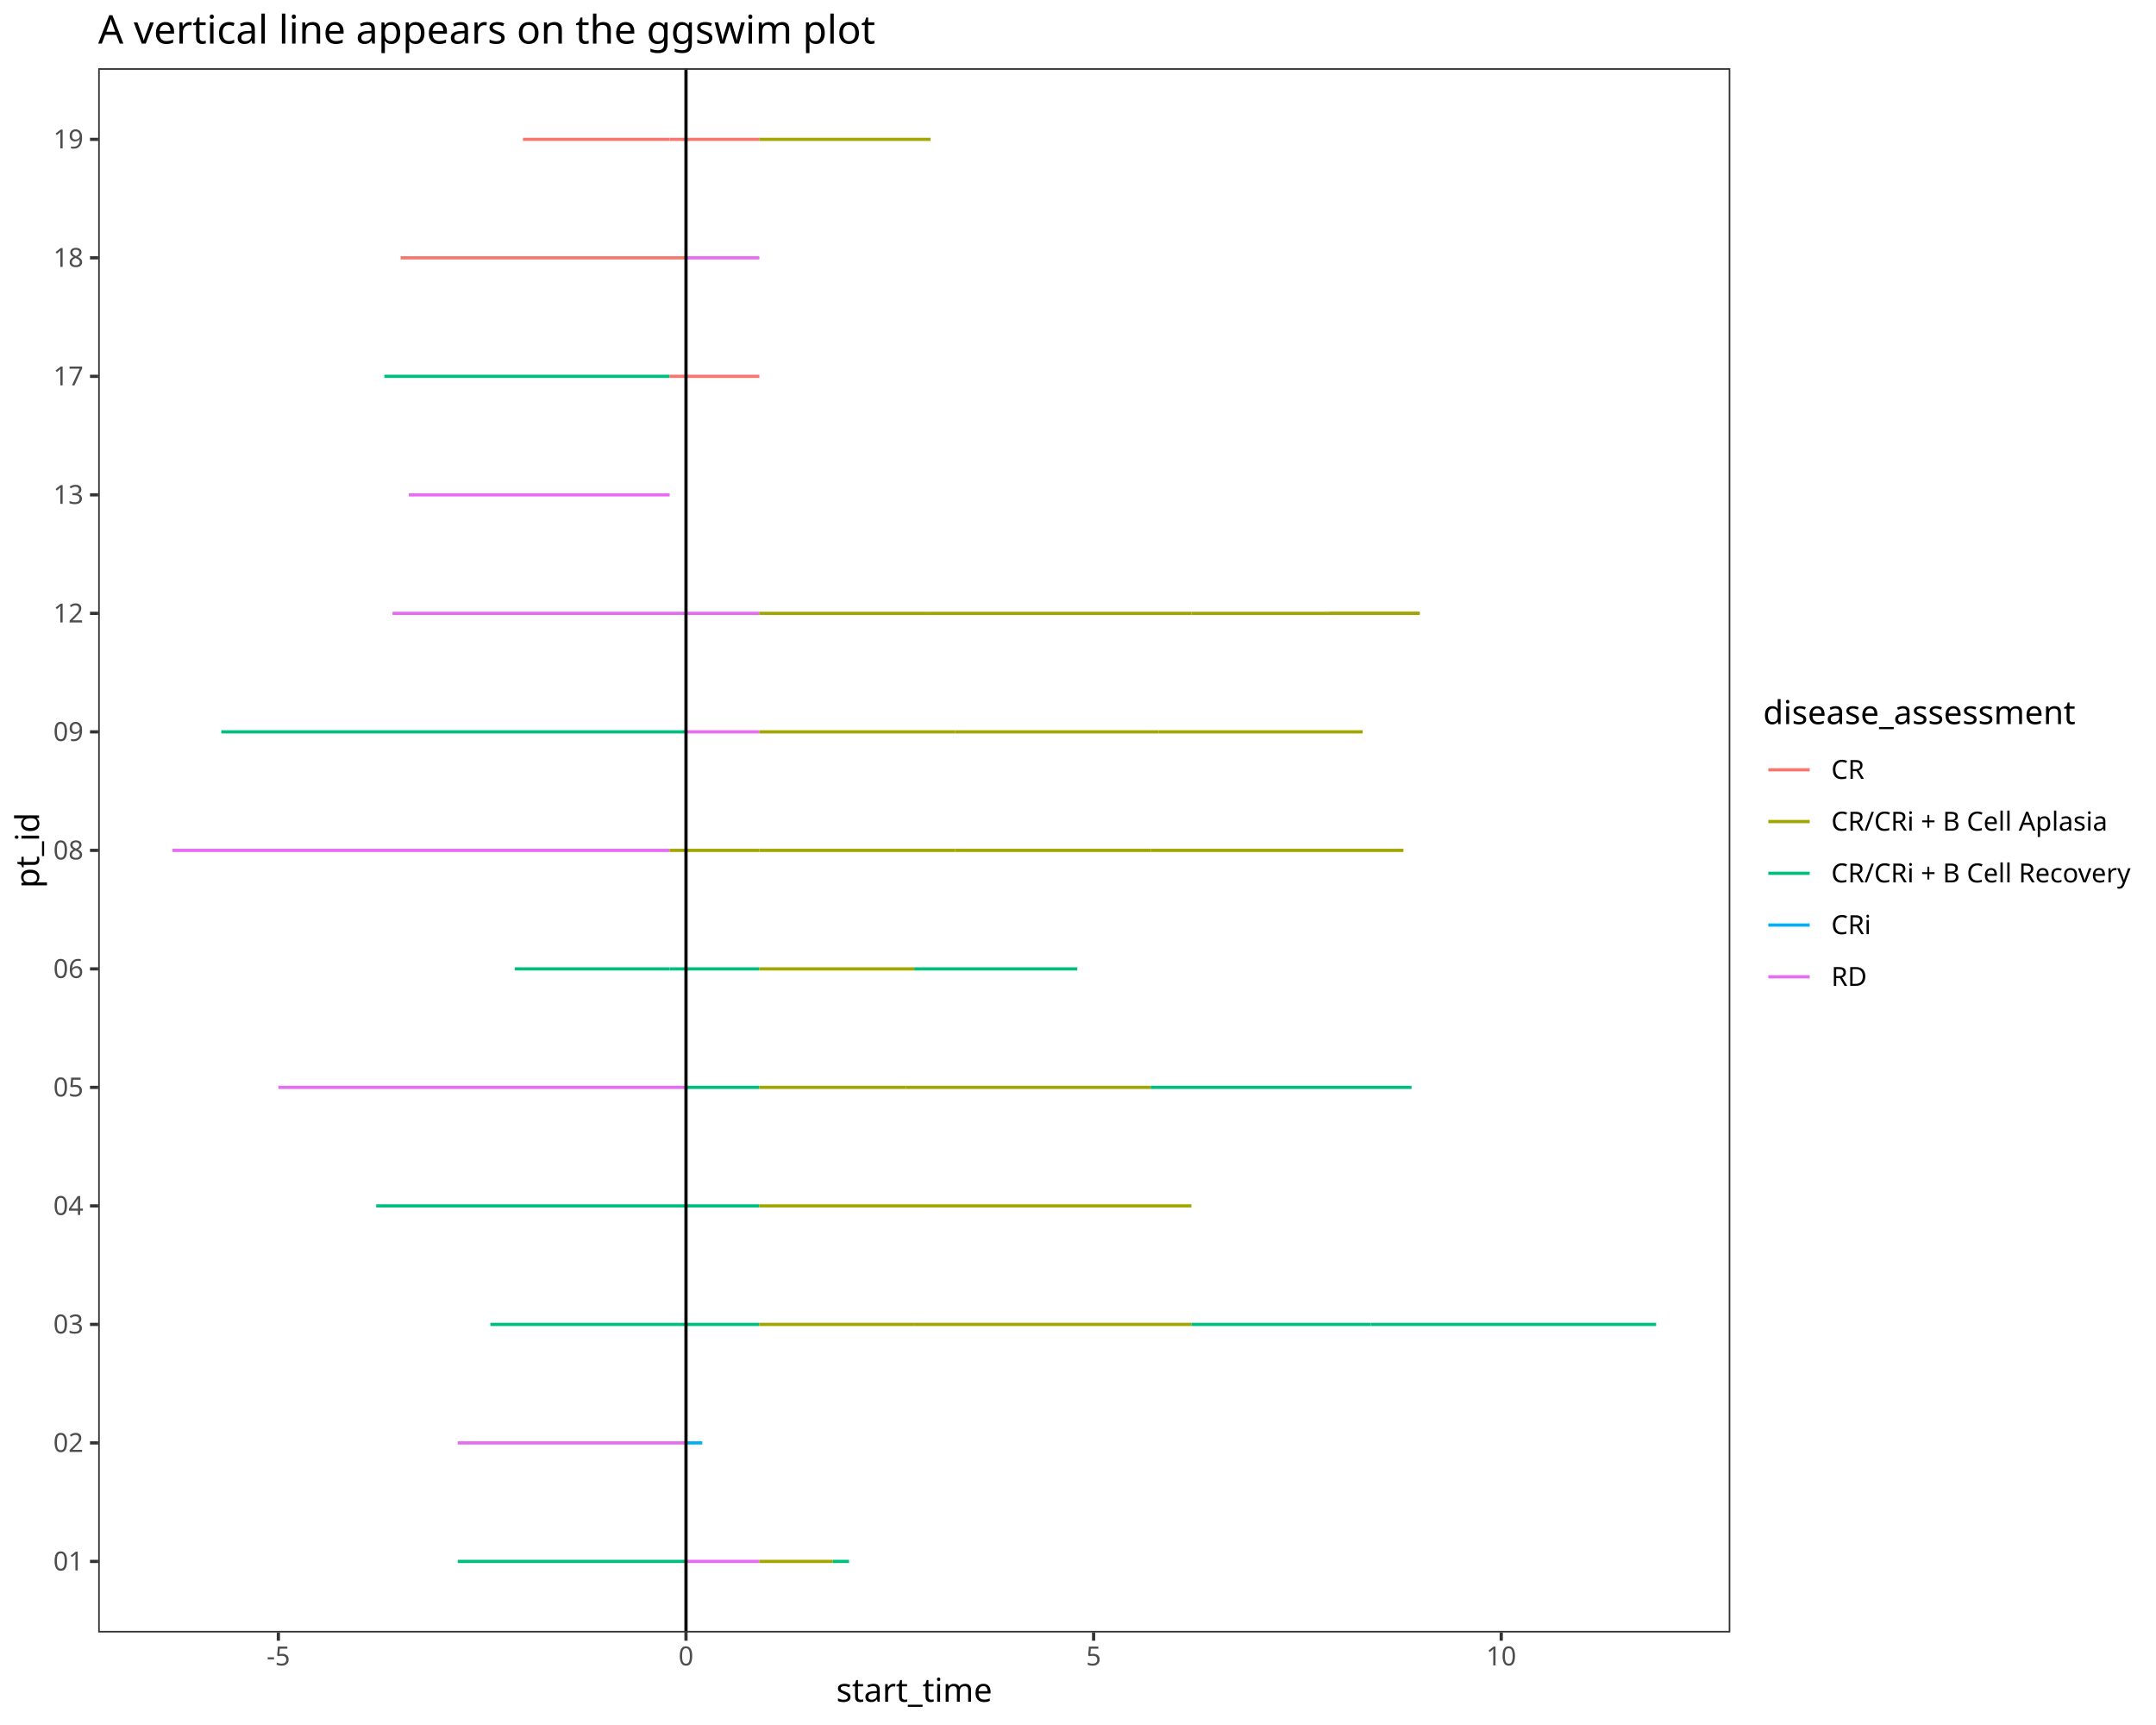
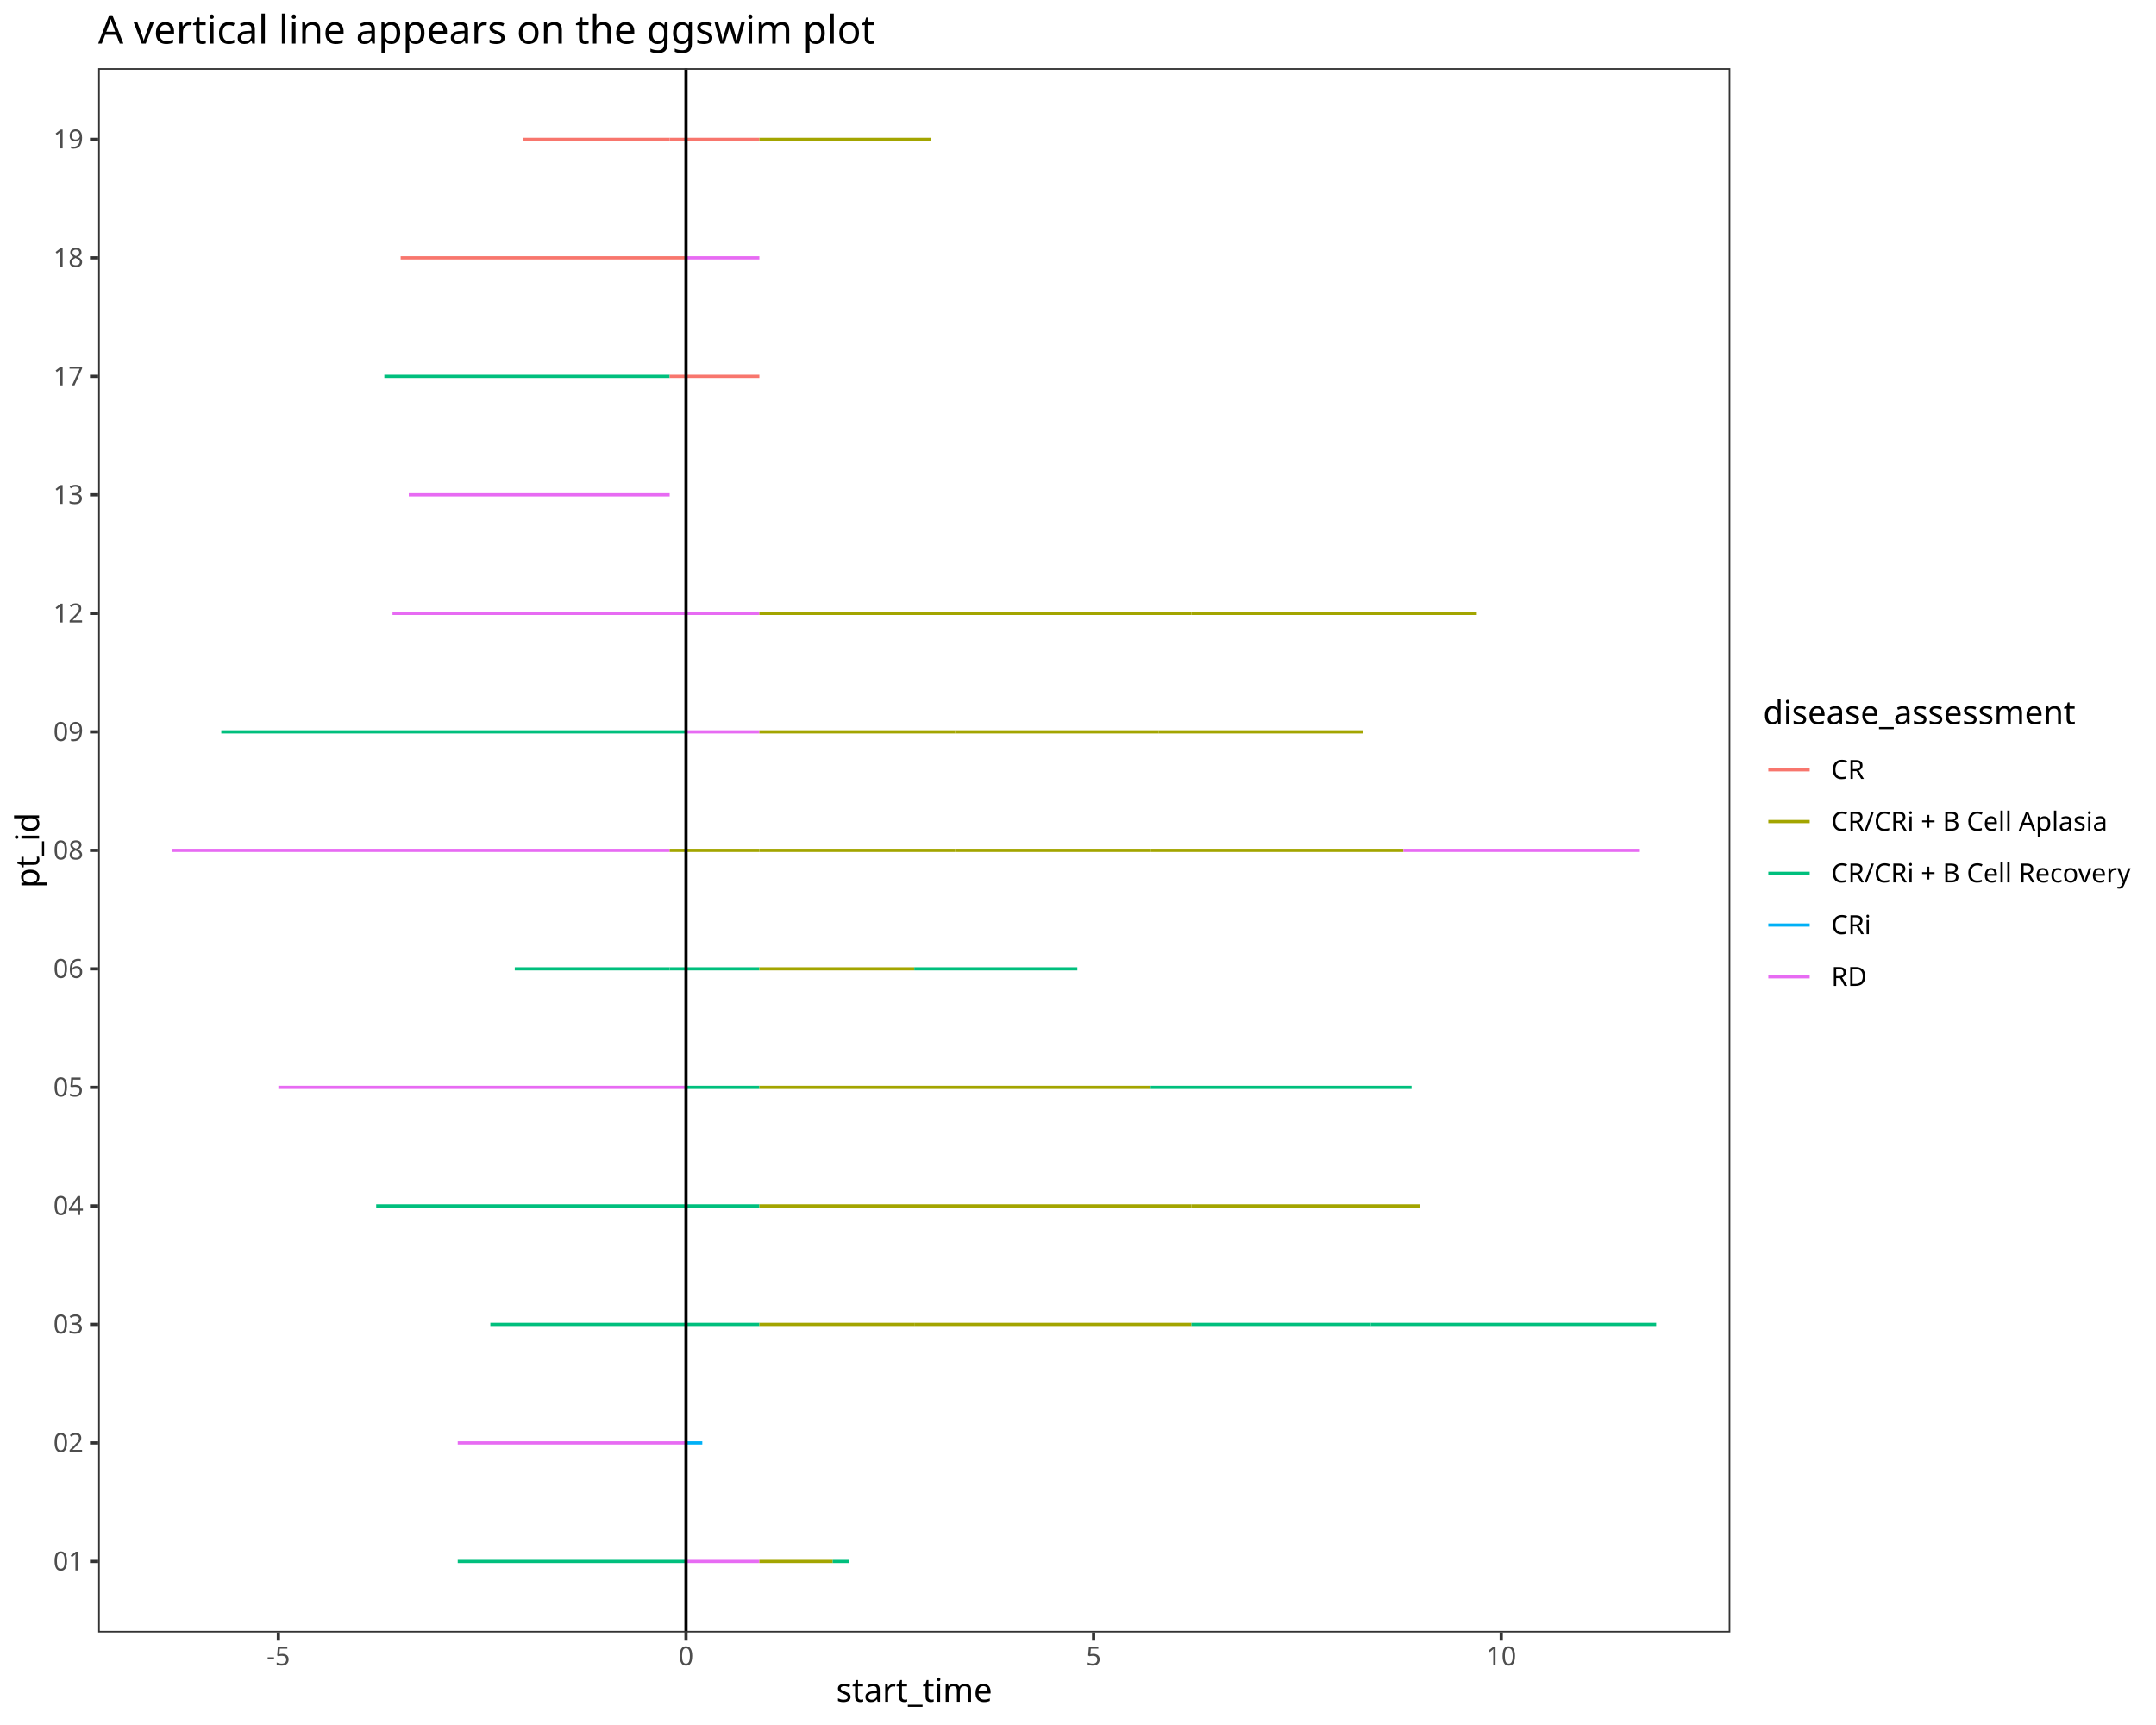
<svg xmlns="http://www.w3.org/2000/svg" class="svglite" data-engine-version="2.0" width="720.00pt" height="576.00pt" viewBox="0 0 720.00 576.00">
  <defs>
    <style type="text/css">
    .svglite line, .svglite polyline, .svglite polygon, .svglite path, .svglite rect, .svglite circle {
      fill: none;
      stroke: #000000;
      stroke-linecap: round;
      stroke-linejoin: round;
      stroke-miterlimit: 10.00;
    }
  </style>
  </defs>
  <rect width="100%" height="100%" style="stroke: none; fill: #FFFFFF;" />
  <defs>
    <clipPath id="cpMC4wMHw3MjAuMDB8MC4wMHw1NzYuMDA=">
      <rect x="0.00" y="0.00" width="720.00" height="576.00" />
    </clipPath>
  </defs>
  <g clip-path="url(#cpMC4wMHw3MjAuMDB8MC4wMHw1NzYuMDA=)">
    <rect x="0.00" y="0.00" width="720.00" height="576.00" style="stroke-width: 1.07; stroke: #FFFFFF; fill: #FFFFFF;" />
  </g>
  <defs>
    <clipPath id="cpMzIuNzl8NTc3Ljg0fDIyLjc4fDU0NS4xMQ==">
      <rect x="32.79" y="22.78" width="545.05" height="522.33" />
    </clipPath>
  </defs>
  <g clip-path="url(#cpMzIuNzl8NTc3Ljg0fDIyLjc4fDU0NS4xMQ==)">
    <rect x="32.79" y="22.78" width="545.05" height="522.33" style="stroke-width: 1.07; stroke: none; fill: #FFFFFF;" />
    <line x1="152.86" y1="521.37" x2="229.09" y2="521.37" style="stroke-width: 1.07; stroke: #00BF7D; stroke-linecap: butt;" />
    <line x1="229.09" y1="521.37" x2="253.59" y2="521.37" style="stroke-width: 1.07; stroke: #E76BF3; stroke-linecap: butt;" />
    <line x1="253.59" y1="521.37" x2="278.09" y2="521.37" style="stroke-width: 1.07; stroke: #A3A500; stroke-linecap: butt;" />
    <line x1="278.09" y1="521.37" x2="283.54" y2="521.37" style="stroke-width: 1.07; stroke: #00BF7D; stroke-linecap: butt;" />
    <line x1="152.86" y1="481.80" x2="229.09" y2="481.80" style="stroke-width: 1.07; stroke: #E76BF3; stroke-linecap: butt;" />
    <line x1="229.09" y1="481.80" x2="234.53" y2="481.80" style="stroke-width: 1.07; stroke: #00B0F6; stroke-linecap: butt;" />
    <line x1="163.75" y1="442.23" x2="229.09" y2="442.23" style="stroke-width: 1.07; stroke: #00BF7D; stroke-linecap: butt;" />
    <line x1="229.09" y1="442.23" x2="253.59" y2="442.23" style="stroke-width: 1.07; stroke: #00BF7D; stroke-linecap: butt;" />
    <line x1="253.59" y1="442.23" x2="305.32" y2="442.23" style="stroke-width: 1.07; stroke: #A3A500; stroke-linecap: butt;" />
    <line x1="305.32" y1="442.23" x2="397.88" y2="442.23" style="stroke-width: 1.07; stroke: #A3A500; stroke-linecap: butt;" />
    <line x1="397.88" y1="442.23" x2="457.78" y2="442.23" style="stroke-width: 1.07; stroke: #00BF7D; stroke-linecap: butt;" />
    <line x1="457.78" y1="442.23" x2="553.07" y2="442.23" style="stroke-width: 1.07; stroke: #00BF7D; stroke-linecap: butt;" />
    <line x1="553.07" y1="442.23" x2="553.07" y2="442.23" style="stroke-width: 1.07; stroke: #00BF7D; stroke-linecap: butt;" />
    <line x1="125.63" y1="402.66" x2="229.09" y2="402.66" style="stroke-width: 1.07; stroke: #00BF7D; stroke-linecap: butt;" />
    <line x1="229.09" y1="402.66" x2="253.59" y2="402.66" style="stroke-width: 1.07; stroke: #00BF7D; stroke-linecap: butt;" />
    <line x1="253.59" y1="402.66" x2="310.76" y2="402.66" style="stroke-width: 1.07; stroke: #A3A500; stroke-linecap: butt;" />
    <line x1="310.76" y1="402.66" x2="397.88" y2="402.66" style="stroke-width: 1.07; stroke: #A3A500; stroke-linecap: butt;" />
+     <line x1="397.88" y1="402.66" x2="474.11" y2="402.66" style="stroke-width: 1.07; stroke: #A3A500; stroke-linecap: butt;" />
    <line x1="92.96" y1="363.09" x2="229.09" y2="363.09" style="stroke-width: 1.07; stroke: #E76BF3; stroke-linecap: butt;" />
    <line x1="229.09" y1="363.09" x2="253.59" y2="363.09" style="stroke-width: 1.07; stroke: #00BF7D; stroke-linecap: butt;" />
    <line x1="253.59" y1="363.09" x2="302.60" y2="363.09" style="stroke-width: 1.07; stroke: #A3A500; stroke-linecap: butt;" />
    <line x1="302.60" y1="363.09" x2="384.27" y2="363.09" style="stroke-width: 1.07; stroke: #A3A500; stroke-linecap: butt;" />
    <line x1="384.27" y1="363.09" x2="471.39" y2="363.09" style="stroke-width: 1.07; stroke: #00BF7D; stroke-linecap: butt;" />
    <line x1="171.91" y1="323.52" x2="223.64" y2="323.52" style="stroke-width: 1.07; stroke: #00BF7D; stroke-linecap: butt;" />
    <line x1="223.64" y1="323.52" x2="253.59" y2="323.52" style="stroke-width: 1.07; stroke: #00BF7D; stroke-linecap: butt;" />
    <line x1="253.59" y1="323.52" x2="305.32" y2="323.52" style="stroke-width: 1.07; stroke: #A3A500; stroke-linecap: butt;" />
    <line x1="305.32" y1="323.52" x2="359.77" y2="323.52" style="stroke-width: 1.07; stroke: #00BF7D; stroke-linecap: butt;" />
    <line x1="57.57" y1="283.95" x2="223.64" y2="283.95" style="stroke-width: 1.07; stroke: #E76BF3; stroke-linecap: butt;" />
    <line x1="223.64" y1="283.95" x2="253.59" y2="283.95" style="stroke-width: 1.07; stroke: #A3A500; stroke-linecap: butt;" />
    <line x1="253.59" y1="283.95" x2="318.93" y2="283.95" style="stroke-width: 1.07; stroke: #A3A500; stroke-linecap: butt;" />
    <line x1="318.93" y1="283.95" x2="384.27" y2="283.95" style="stroke-width: 1.07; stroke: #A3A500; stroke-linecap: butt;" />
    <line x1="384.27" y1="283.95" x2="468.67" y2="283.95" style="stroke-width: 1.07; stroke: #A3A500; stroke-linecap: butt;" />
+     <line x1="468.67" y1="283.95" x2="547.62" y2="283.95" style="stroke-width: 1.07; stroke: #E76BF3; stroke-linecap: butt;" />
    <line x1="73.90" y1="244.38" x2="229.09" y2="244.38" style="stroke-width: 1.07; stroke: #00BF7D; stroke-linecap: butt;" />
    <line x1="229.09" y1="244.38" x2="253.59" y2="244.38" style="stroke-width: 1.07; stroke: #E76BF3; stroke-linecap: butt;" />
    <line x1="253.59" y1="244.38" x2="318.93" y2="244.38" style="stroke-width: 1.07; stroke: #A3A500; stroke-linecap: butt;" />
    <line x1="318.93" y1="244.38" x2="386.99" y2="244.38" style="stroke-width: 1.07; stroke: #A3A500; stroke-linecap: butt;" />
    <line x1="386.99" y1="244.38" x2="455.06" y2="244.38" style="stroke-width: 1.07; stroke: #A3A500; stroke-linecap: butt;" />
    <line x1="131.08" y1="204.81" x2="229.09" y2="204.81" style="stroke-width: 1.07; stroke: #E76BF3; stroke-linecap: butt;" />
    <line x1="229.09" y1="204.81" x2="253.59" y2="204.81" style="stroke-width: 1.07; stroke: #E76BF3; stroke-linecap: butt;" />
    <line x1="253.59" y1="204.81" x2="310.76" y2="204.81" style="stroke-width: 1.07; stroke: #A3A500; stroke-linecap: butt;" />
    <line x1="310.76" y1="204.81" x2="397.88" y2="204.81" style="stroke-width: 1.07; stroke: #A3A500; stroke-linecap: butt;" />
    <line x1="397.88" y1="204.81" x2="474.11" y2="204.81" style="stroke-width: 1.07; stroke: #A3A500; stroke-linecap: butt;" />
    <line x1="474.11" y1="204.81" x2="444.17" y2="204.81" style="stroke-width: 1.07; stroke: #A3A500; stroke-linecap: butt;" />
+     <line x1="444.17" y1="204.81" x2="493.17" y2="204.81" style="stroke-width: 1.07; stroke: #A3A500; stroke-linecap: butt;" />
    <line x1="136.52" y1="165.24" x2="223.64" y2="165.24" style="stroke-width: 1.07; stroke: #E76BF3; stroke-linecap: butt;" />
    <line x1="128.35" y1="125.67" x2="223.64" y2="125.67" style="stroke-width: 1.07; stroke: #00BF7D; stroke-linecap: butt;" />
    <line x1="223.64" y1="125.67" x2="253.59" y2="125.67" style="stroke-width: 1.07; stroke: #F8766D; stroke-linecap: butt;" />
    <line x1="133.80" y1="86.10" x2="229.09" y2="86.10" style="stroke-width: 1.07; stroke: #F8766D; stroke-linecap: butt;" />
    <line x1="229.09" y1="86.10" x2="253.59" y2="86.10" style="stroke-width: 1.07; stroke: #E76BF3; stroke-linecap: butt;" />
    <line x1="174.64" y1="46.53" x2="223.64" y2="46.53" style="stroke-width: 1.07; stroke: #F8766D; stroke-linecap: butt;" />
    <line x1="223.64" y1="46.53" x2="253.59" y2="46.53" style="stroke-width: 1.07; stroke: #F8766D; stroke-linecap: butt;" />
    <line x1="253.59" y1="46.53" x2="310.76" y2="46.53" style="stroke-width: 1.07; stroke: #A3A500; stroke-linecap: butt;" />
    <line x1="229.09" y1="545.11" x2="229.09" y2="22.78" style="stroke-width: 1.07; stroke-linecap: butt;" />
    <rect x="32.79" y="22.78" width="545.05" height="522.33" style="stroke-width: 1.07; stroke: #333333;" />
  </g>
  <g clip-path="url(#cpMC4wMHw3MjAuMDB8MC4wMHw1NzYuMDA=)">
    <text x="27.86" y="524.40" text-anchor="end" style="font-size: 8.80px; fill: #4D4D4D; font-family: sans;" textLength="9.79px" lengthAdjust="spacingAndGlyphs">01</text>
    <text x="27.86" y="484.83" text-anchor="end" style="font-size: 8.80px; fill: #4D4D4D; font-family: sans;" textLength="9.79px" lengthAdjust="spacingAndGlyphs">02</text>
    <text x="27.86" y="445.26" text-anchor="end" style="font-size: 8.80px; fill: #4D4D4D; font-family: sans;" textLength="9.79px" lengthAdjust="spacingAndGlyphs">03</text>
    <text x="27.86" y="405.69" text-anchor="end" style="font-size: 8.80px; fill: #4D4D4D; font-family: sans;" textLength="9.79px" lengthAdjust="spacingAndGlyphs">04</text>
    <text x="27.86" y="366.12" text-anchor="end" style="font-size: 8.80px; fill: #4D4D4D; font-family: sans;" textLength="9.79px" lengthAdjust="spacingAndGlyphs">05</text>
    <text x="27.86" y="326.55" text-anchor="end" style="font-size: 8.80px; fill: #4D4D4D; font-family: sans;" textLength="9.79px" lengthAdjust="spacingAndGlyphs">06</text>
    <text x="27.86" y="286.98" text-anchor="end" style="font-size: 8.80px; fill: #4D4D4D; font-family: sans;" textLength="9.79px" lengthAdjust="spacingAndGlyphs">08</text>
    <text x="27.86" y="247.41" text-anchor="end" style="font-size: 8.80px; fill: #4D4D4D; font-family: sans;" textLength="9.79px" lengthAdjust="spacingAndGlyphs">09</text>
    <text x="27.86" y="207.84" text-anchor="end" style="font-size: 8.80px; fill: #4D4D4D; font-family: sans;" textLength="9.79px" lengthAdjust="spacingAndGlyphs">12</text>
    <text x="27.86" y="168.26" text-anchor="end" style="font-size: 8.80px; fill: #4D4D4D; font-family: sans;" textLength="9.79px" lengthAdjust="spacingAndGlyphs">13</text>
    <text x="27.86" y="128.69" text-anchor="end" style="font-size: 8.80px; fill: #4D4D4D; font-family: sans;" textLength="9.79px" lengthAdjust="spacingAndGlyphs">17</text>
    <text x="27.86" y="89.12" text-anchor="end" style="font-size: 8.80px; fill: #4D4D4D; font-family: sans;" textLength="9.79px" lengthAdjust="spacingAndGlyphs">18</text>
    <text x="27.86" y="49.55" text-anchor="end" style="font-size: 8.80px; fill: #4D4D4D; font-family: sans;" textLength="9.79px" lengthAdjust="spacingAndGlyphs">19</text>
    <polyline points="30.05,521.37 32.79,521.37 " style="stroke-width: 1.07; stroke: #333333; stroke-linecap: butt;" />
    <polyline points="30.05,481.80 32.79,481.80 " style="stroke-width: 1.07; stroke: #333333; stroke-linecap: butt;" />
    <polyline points="30.05,442.23 32.79,442.23 " style="stroke-width: 1.07; stroke: #333333; stroke-linecap: butt;" />
    <polyline points="30.05,402.66 32.79,402.66 " style="stroke-width: 1.07; stroke: #333333; stroke-linecap: butt;" />
    <polyline points="30.05,363.09 32.79,363.09 " style="stroke-width: 1.07; stroke: #333333; stroke-linecap: butt;" />
    <polyline points="30.05,323.52 32.79,323.52 " style="stroke-width: 1.07; stroke: #333333; stroke-linecap: butt;" />
    <polyline points="30.05,283.95 32.79,283.95 " style="stroke-width: 1.07; stroke: #333333; stroke-linecap: butt;" />
    <polyline points="30.05,244.38 32.79,244.38 " style="stroke-width: 1.07; stroke: #333333; stroke-linecap: butt;" />
    <polyline points="30.05,204.81 32.79,204.81 " style="stroke-width: 1.07; stroke: #333333; stroke-linecap: butt;" />
    <polyline points="30.05,165.24 32.79,165.24 " style="stroke-width: 1.07; stroke: #333333; stroke-linecap: butt;" />
    <polyline points="30.05,125.67 32.79,125.67 " style="stroke-width: 1.07; stroke: #333333; stroke-linecap: butt;" />
    <polyline points="30.05,86.10 32.79,86.10 " style="stroke-width: 1.07; stroke: #333333; stroke-linecap: butt;" />
    <polyline points="30.05,46.53 32.79,46.53 " style="stroke-width: 1.07; stroke: #333333; stroke-linecap: butt;" />
    <polyline points="92.96,547.85 92.96,545.11 " style="stroke-width: 1.07; stroke: #333333; stroke-linecap: butt;" />
    <polyline points="229.09,547.85 229.09,545.11 " style="stroke-width: 1.07; stroke: #333333; stroke-linecap: butt;" />
    <polyline points="365.21,547.85 365.21,545.11 " style="stroke-width: 1.07; stroke: #333333; stroke-linecap: butt;" />
    <polyline points="501.34,547.85 501.34,545.11 " style="stroke-width: 1.07; stroke: #333333; stroke-linecap: butt;" />
    <text x="92.96" y="556.10" text-anchor="middle" style="font-size: 8.80px; fill: #4D4D4D; font-family: sans;" textLength="7.82px" lengthAdjust="spacingAndGlyphs">-5</text>
    <text x="229.09" y="556.10" text-anchor="middle" style="font-size: 8.80px; fill: #4D4D4D; font-family: sans;" textLength="4.89px" lengthAdjust="spacingAndGlyphs">0</text>
    <text x="365.21" y="556.10" text-anchor="middle" style="font-size: 8.80px; fill: #4D4D4D; font-family: sans;" textLength="4.89px" lengthAdjust="spacingAndGlyphs">5</text>
    <text x="501.34" y="556.10" text-anchor="middle" style="font-size: 8.80px; fill: #4D4D4D; font-family: sans;" textLength="9.79px" lengthAdjust="spacingAndGlyphs">10</text>
    <text x="305.32" y="568.24" text-anchor="middle" style="font-size: 11.00px; font-family: sans;" textLength="48.30px" lengthAdjust="spacingAndGlyphs">start_time</text>
    <text transform="translate(13.05,283.95) rotate(-90)" text-anchor="middle" style="font-size: 11.00px; font-family: sans;" textLength="23.85px" lengthAdjust="spacingAndGlyphs">pt_id</text>
    <rect x="588.80" y="233.08" width="125.72" height="101.73" style="stroke-width: 1.07; stroke: none; fill: #FFFFFF;" />
    <text x="588.80" y="241.79" style="font-size: 11.00px; font-family: sans;" textLength="102.76px" lengthAdjust="spacingAndGlyphs">disease_assessment</text>
    <rect x="588.80" y="248.41" width="17.28" height="17.28" style="stroke-width: 1.07; stroke: none; fill: #FFFFFF;" />
    <line x1="590.53" y1="257.05" x2="604.35" y2="257.05" style="stroke-width: 1.07; stroke: #F8766D; stroke-linecap: butt;" />
    <rect x="588.80" y="265.69" width="17.28" height="17.28" style="stroke-width: 1.07; stroke: none; fill: #FFFFFF;" />
    <line x1="590.53" y1="274.33" x2="604.35" y2="274.33" style="stroke-width: 1.07; stroke: #A3A500; stroke-linecap: butt;" />
    <rect x="588.80" y="282.97" width="17.28" height="17.28" style="stroke-width: 1.07; stroke: none; fill: #FFFFFF;" />
    <line x1="590.53" y1="291.61" x2="604.35" y2="291.61" style="stroke-width: 1.07; stroke: #00BF7D; stroke-linecap: butt;" />
    <rect x="588.80" y="300.25" width="17.28" height="17.28" style="stroke-width: 1.07; stroke: none; fill: #FFFFFF;" />
    <line x1="590.53" y1="308.89" x2="604.35" y2="308.89" style="stroke-width: 1.07; stroke: #00B0F6; stroke-linecap: butt;" />
    <rect x="588.80" y="317.53" width="17.28" height="17.28" style="stroke-width: 1.07; stroke: none; fill: #FFFFFF;" />
    <line x1="590.53" y1="326.17" x2="604.35" y2="326.17" style="stroke-width: 1.07; stroke: #E76BF3; stroke-linecap: butt;" />
    <text x="611.56" y="260.08" style="font-size: 8.80px; font-family: sans;" textLength="12.71px" lengthAdjust="spacingAndGlyphs">CR</text>
    <text x="611.56" y="277.36" style="font-size: 8.80px; font-family: sans;" textLength="94.64px" lengthAdjust="spacingAndGlyphs">CR/CRi + B Cell Aplasia</text>
    <text x="611.56" y="294.64" style="font-size: 8.80px; font-family: sans;" textLength="102.96px" lengthAdjust="spacingAndGlyphs">CR/CRi + B Cell Recovery</text>
    <text x="611.56" y="311.92" style="font-size: 8.80px; font-family: sans;" textLength="14.67px" lengthAdjust="spacingAndGlyphs">CRi</text>
    <text x="611.56" y="329.20" style="font-size: 8.80px; font-family: sans;" textLength="12.71px" lengthAdjust="spacingAndGlyphs">RD</text>
    <text x="32.79" y="14.56" style="font-size: 13.20px; font-family: sans;" textLength="243.62px" lengthAdjust="spacingAndGlyphs">A vertical line appears on the ggswim plot</text>
  </g>
</svg>
